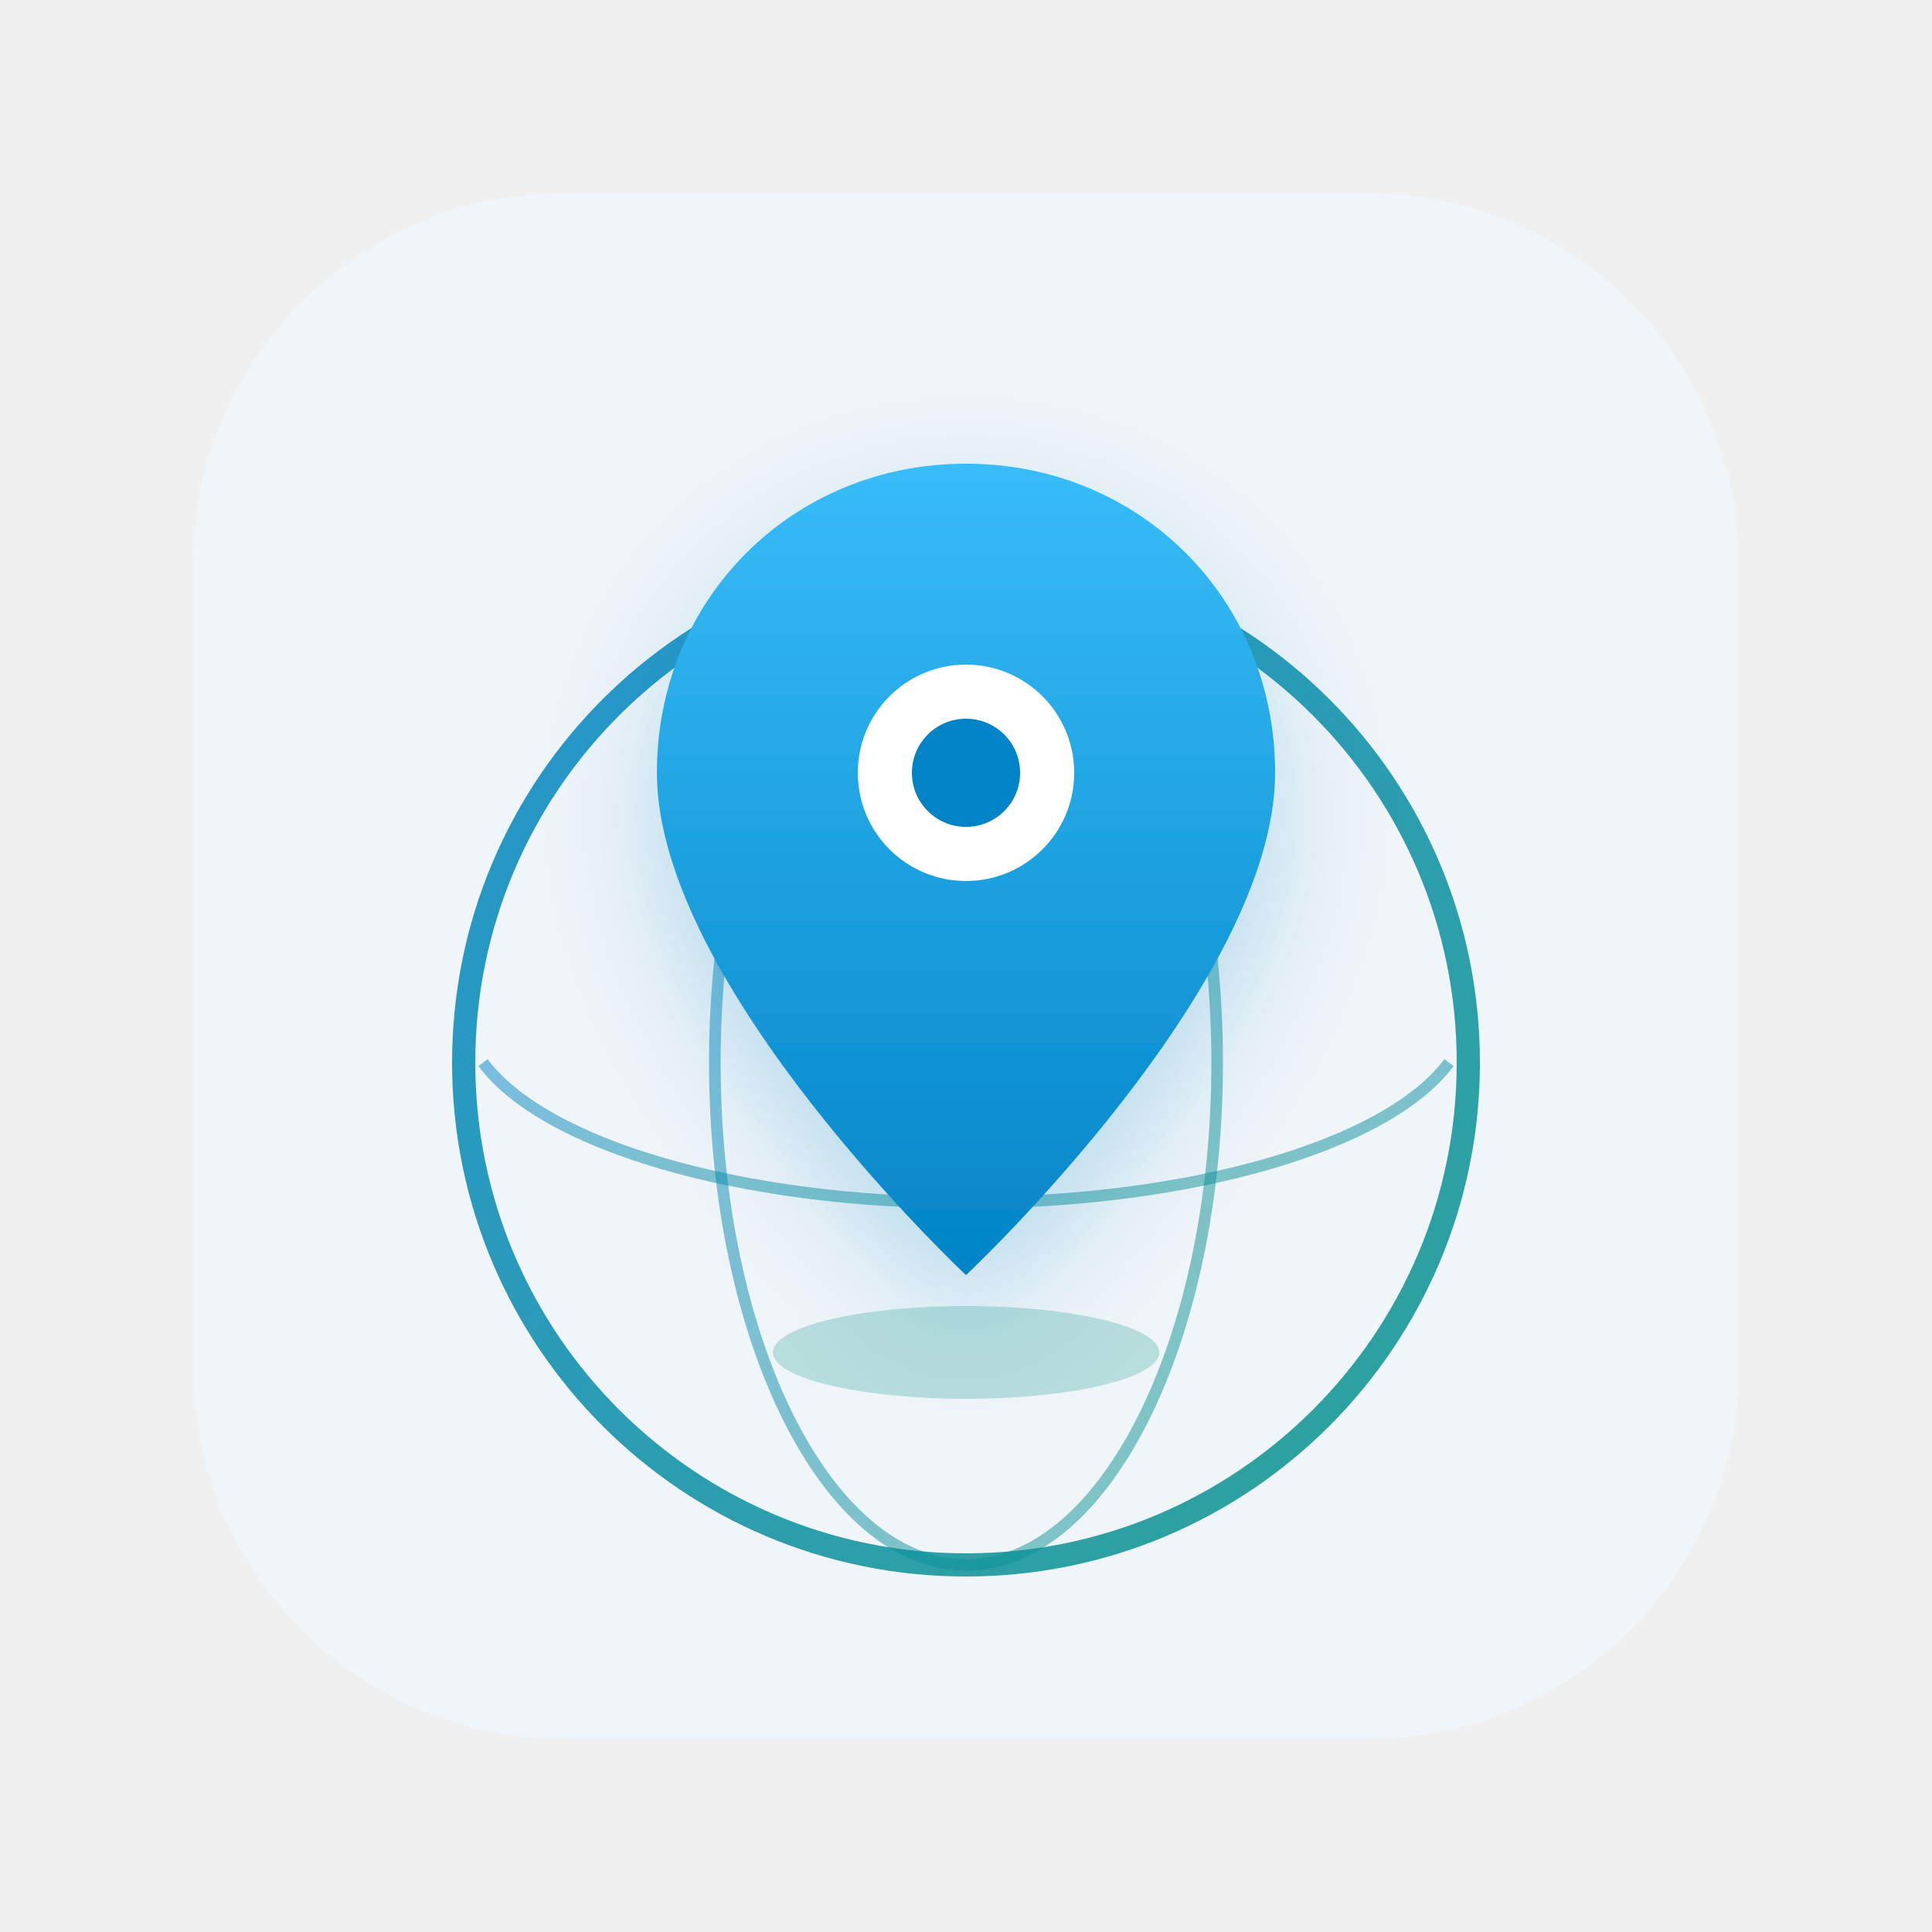
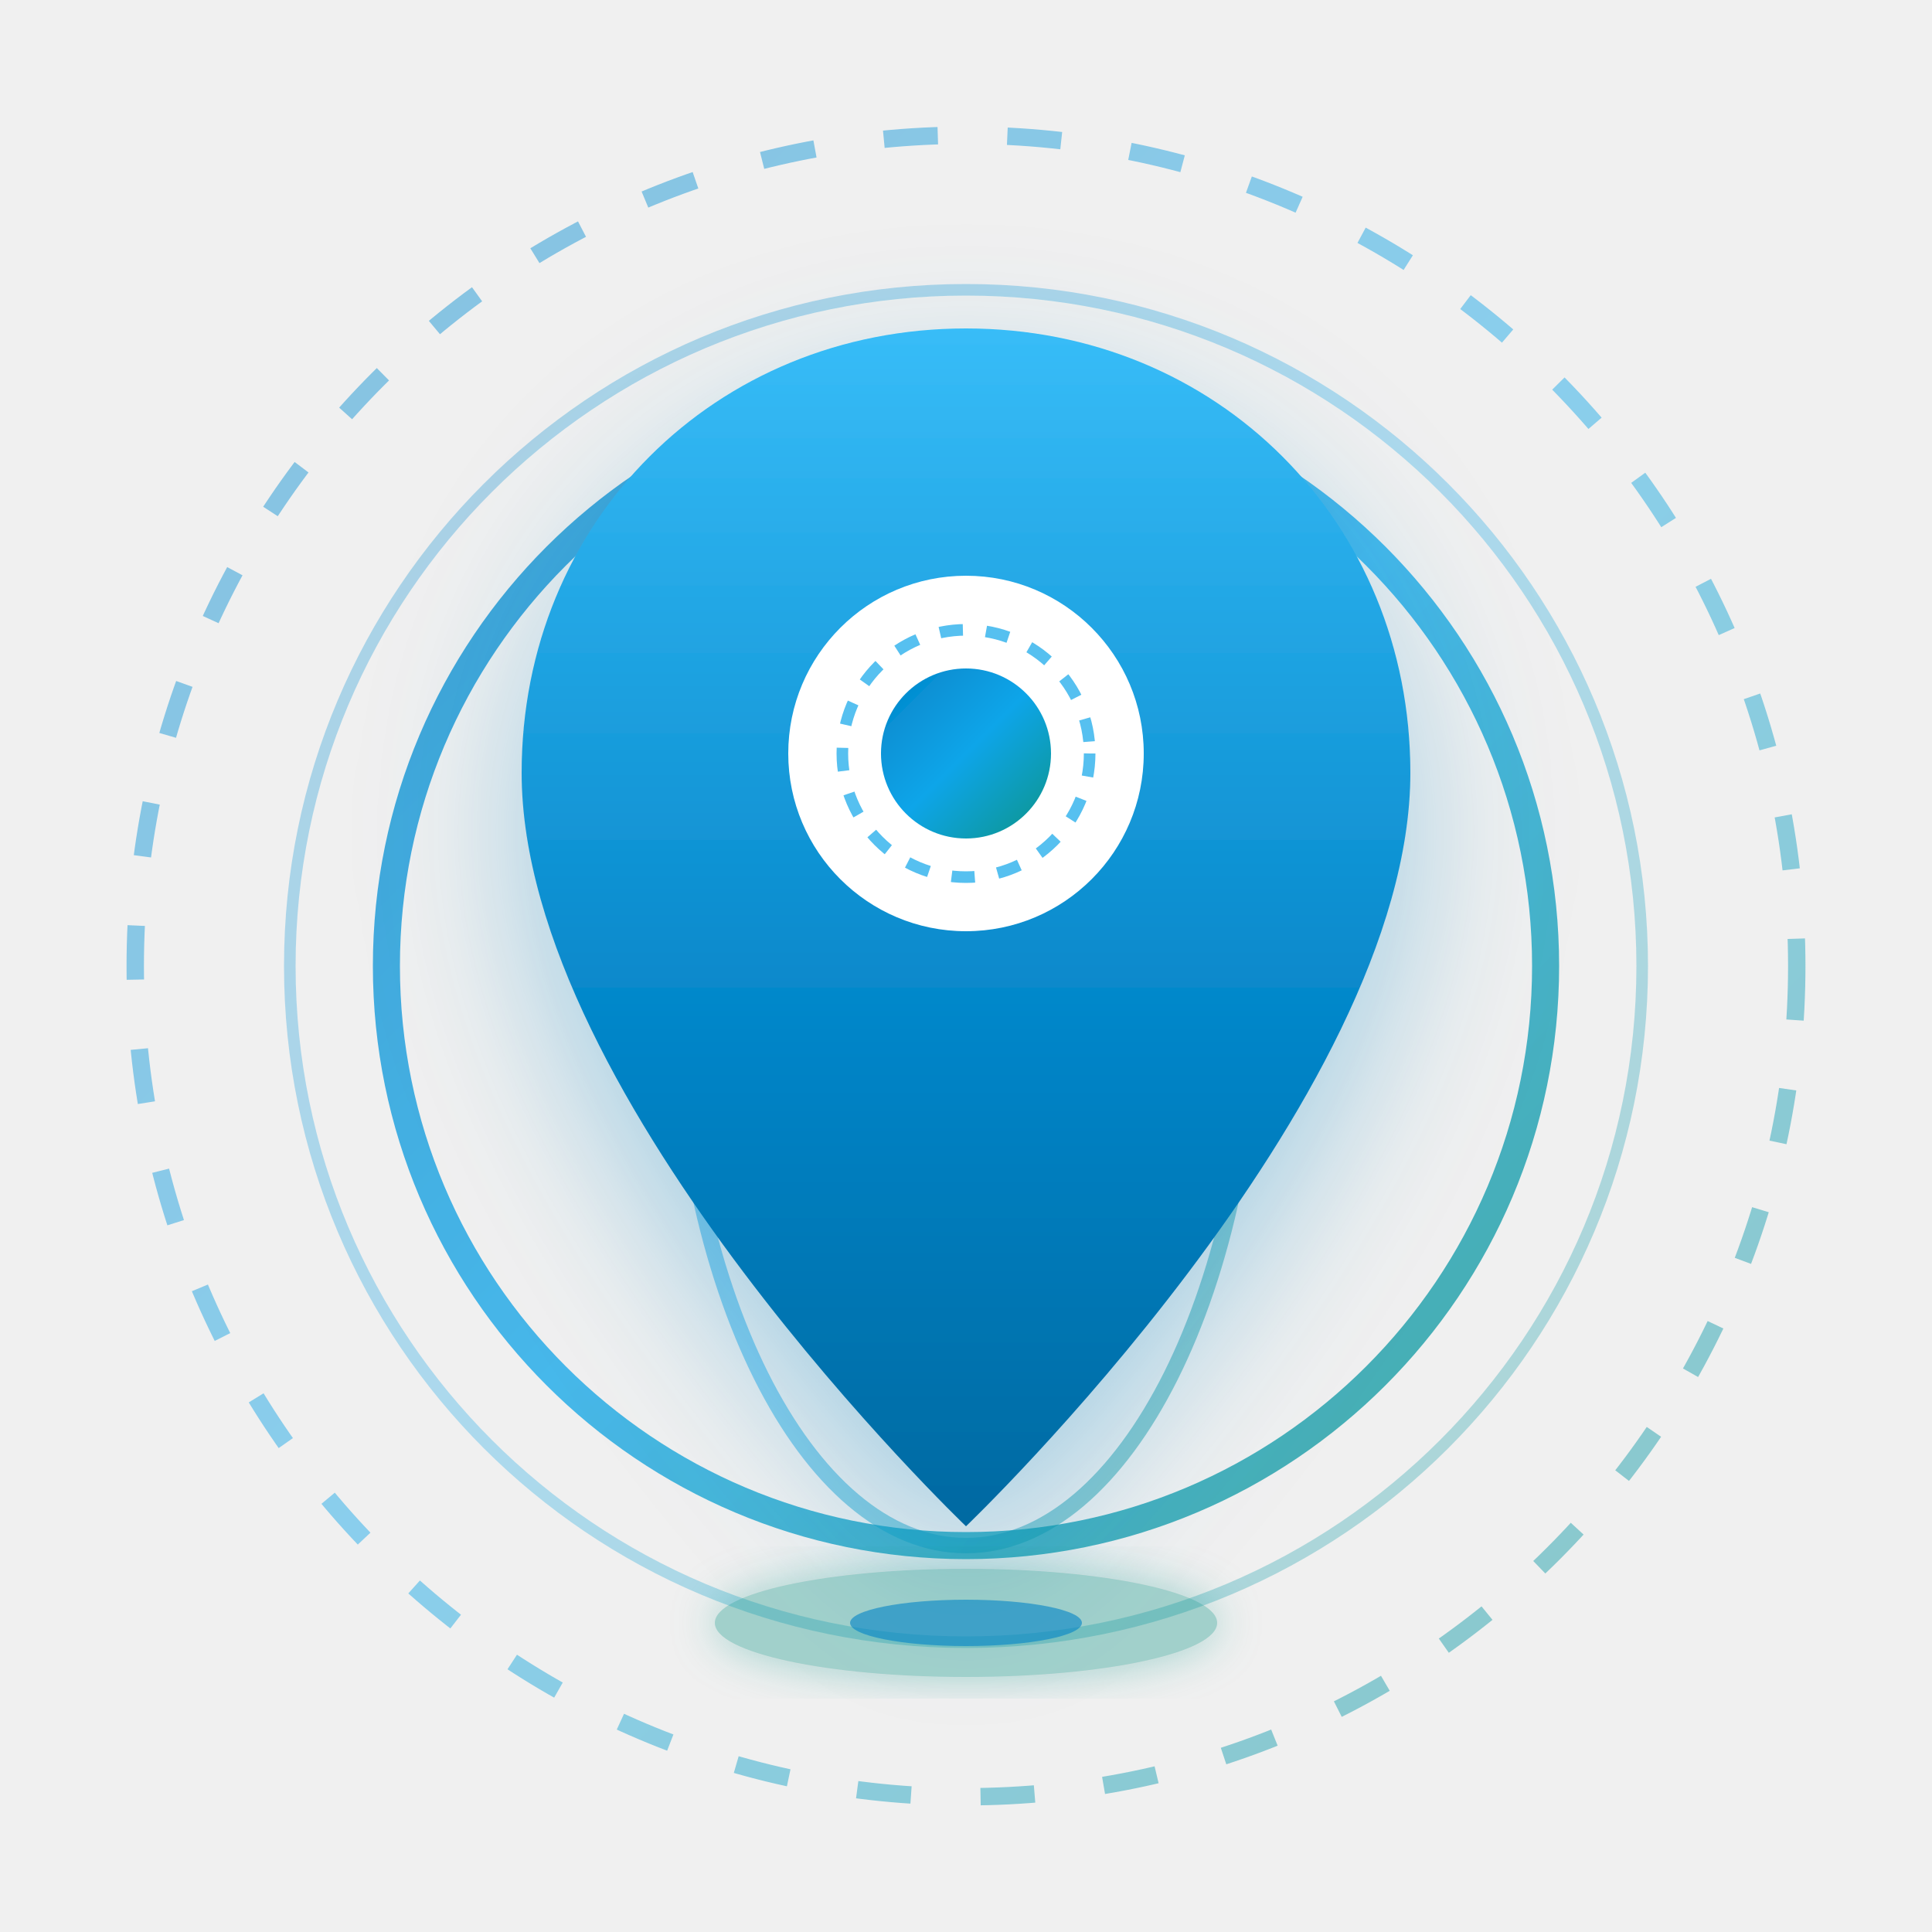
<svg xmlns="http://www.w3.org/2000/svg" viewBox="0 0 500 500" width="100%" height="100%">
  <defs>
-     <linearGradient id="auroraSky" x1="0%" y1="0%" x2="100%" y2="100%">
+     <linearGradient id="auroraGlow" x1="0%" y1="0%" x2="100%" y2="100%">
      <stop offset="0%" stop-color="#0284c7" />
+       <stop offset="50%" stop-color="#0ea5e9" />
      <stop offset="100%" stop-color="#0d9488" />
    </linearGradient>
-     <linearGradient id="pinGrad" x1="0%" y1="0%" x2="0%" y2="100%">
+     <linearGradient id="pinBodyGrad" x1="0%" y1="0%" x2="0%" y2="100%">
      <stop offset="0%" stop-color="#38bdf8" />
-       <stop offset="100%" stop-color="#0284c7" />
+       <stop offset="60%" stop-color="#0284c7" />
+       <stop offset="100%" stop-color="#0369a1" />
    </linearGradient>
-     <filter id="softShadow" x="-20%" y="-20%" width="140%" height="140%">
-       <feDropShadow dx="0" dy="12" stdDeviation="16" flood-color="#0284c7" flood-opacity="0.25" />
+     <filter id="proShadow" x="-30%" y="-30%" width="160%" height="160%">
+       <feDropShadow dx="0" dy="16" stdDeviation="20" flood-color="#0284c7" flood-opacity="0.32" />
+     </filter>
+     <filter id="softGaze" x="-20%" y="-20%" width="140%" height="140%">
+       <feGaussianBlur stdDeviation="6" result="blur" />
+       <feComposite in="SourceGraphic" in2="blur" operator="over" />
    </filter>
  </defs>
-   <rect x="50" y="50" width="400" height="400" rx="96" fill="#f0f9ff" opacity="0.6" />
-   <circle cx="250" cy="275" r="130" fill="none" stroke="url(#auroraSky)" stroke-width="6" opacity="0.85" />
-   <ellipse cx="250" cy="275" rx="65" ry="130" fill="none" stroke="url(#auroraSky)" stroke-width="3" opacity="0.5" />
-   <path d="M 125 275 A 130 50 0 0 0 375 275" fill="none" stroke="url(#auroraSky)" stroke-width="3" opacity="0.5" />
-   <g filter="url(#softShadow)">
-     <path d="M 250 120 C 205 120 170 155 170 200 C 170 255 250 330 250 330 C 250 330 330 255 330 200 C 330 155 295 120 250 120 Z" fill="url(#pinGrad)" />
-     <circle cx="250" cy="200" r="28" fill="#ffffff" />
-     <circle cx="250" cy="200" r="14" fill="#0284c7" />
+   <circle cx="250" cy="250" r="215" fill="none" stroke="url(#auroraGlow)" stroke-width="4.5" stroke-dasharray="14 18" opacity="0.45" />
+   <circle cx="250" cy="250" r="175" fill="none" stroke="url(#auroraGlow)" stroke-width="3" opacity="0.3" />
+   <circle cx="250" cy="250" r="150" fill="none" stroke="url(#auroraGlow)" stroke-width="7" opacity="0.75" />
+   <ellipse cx="250" cy="250" rx="75" ry="150" fill="none" stroke="url(#auroraGlow)" stroke-width="4" opacity="0.45" />
+   <line x1="100" y1="250" x2="400" y2="250" stroke="url(#auroraGlow)" stroke-width="4" opacity="0.5" />
+   <g filter="url(#proShadow)">
+     <path d="M 250 85 C 185 85 135 135 135 200 C 135 285 250 395 250 395 C 250 395 365 285 365 200 C 365 135 315 85 250 85 Z" fill="url(#pinBodyGrad)" />
+     <circle cx="250" cy="195" r="46" fill="#ffffff" />
+     <circle cx="250" cy="195" r="22" fill="url(#auroraGlow)" />
+     <circle cx="250" cy="195" r="32" fill="none" stroke="#0ea5e9" stroke-width="3" stroke-dasharray="6 6" opacity="0.7" />
  </g>
-   <ellipse cx="250" cy="350" rx="50" ry="12" fill="#0d9488" opacity="0.25" />
+   <ellipse cx="250" cy="420" rx="65" ry="14" fill="#0d9488" opacity="0.35" filter="url(#softGaze)" />
+   <ellipse cx="250" cy="420" rx="30" ry="6" fill="#0284c7" opacity="0.6" />
</svg>
